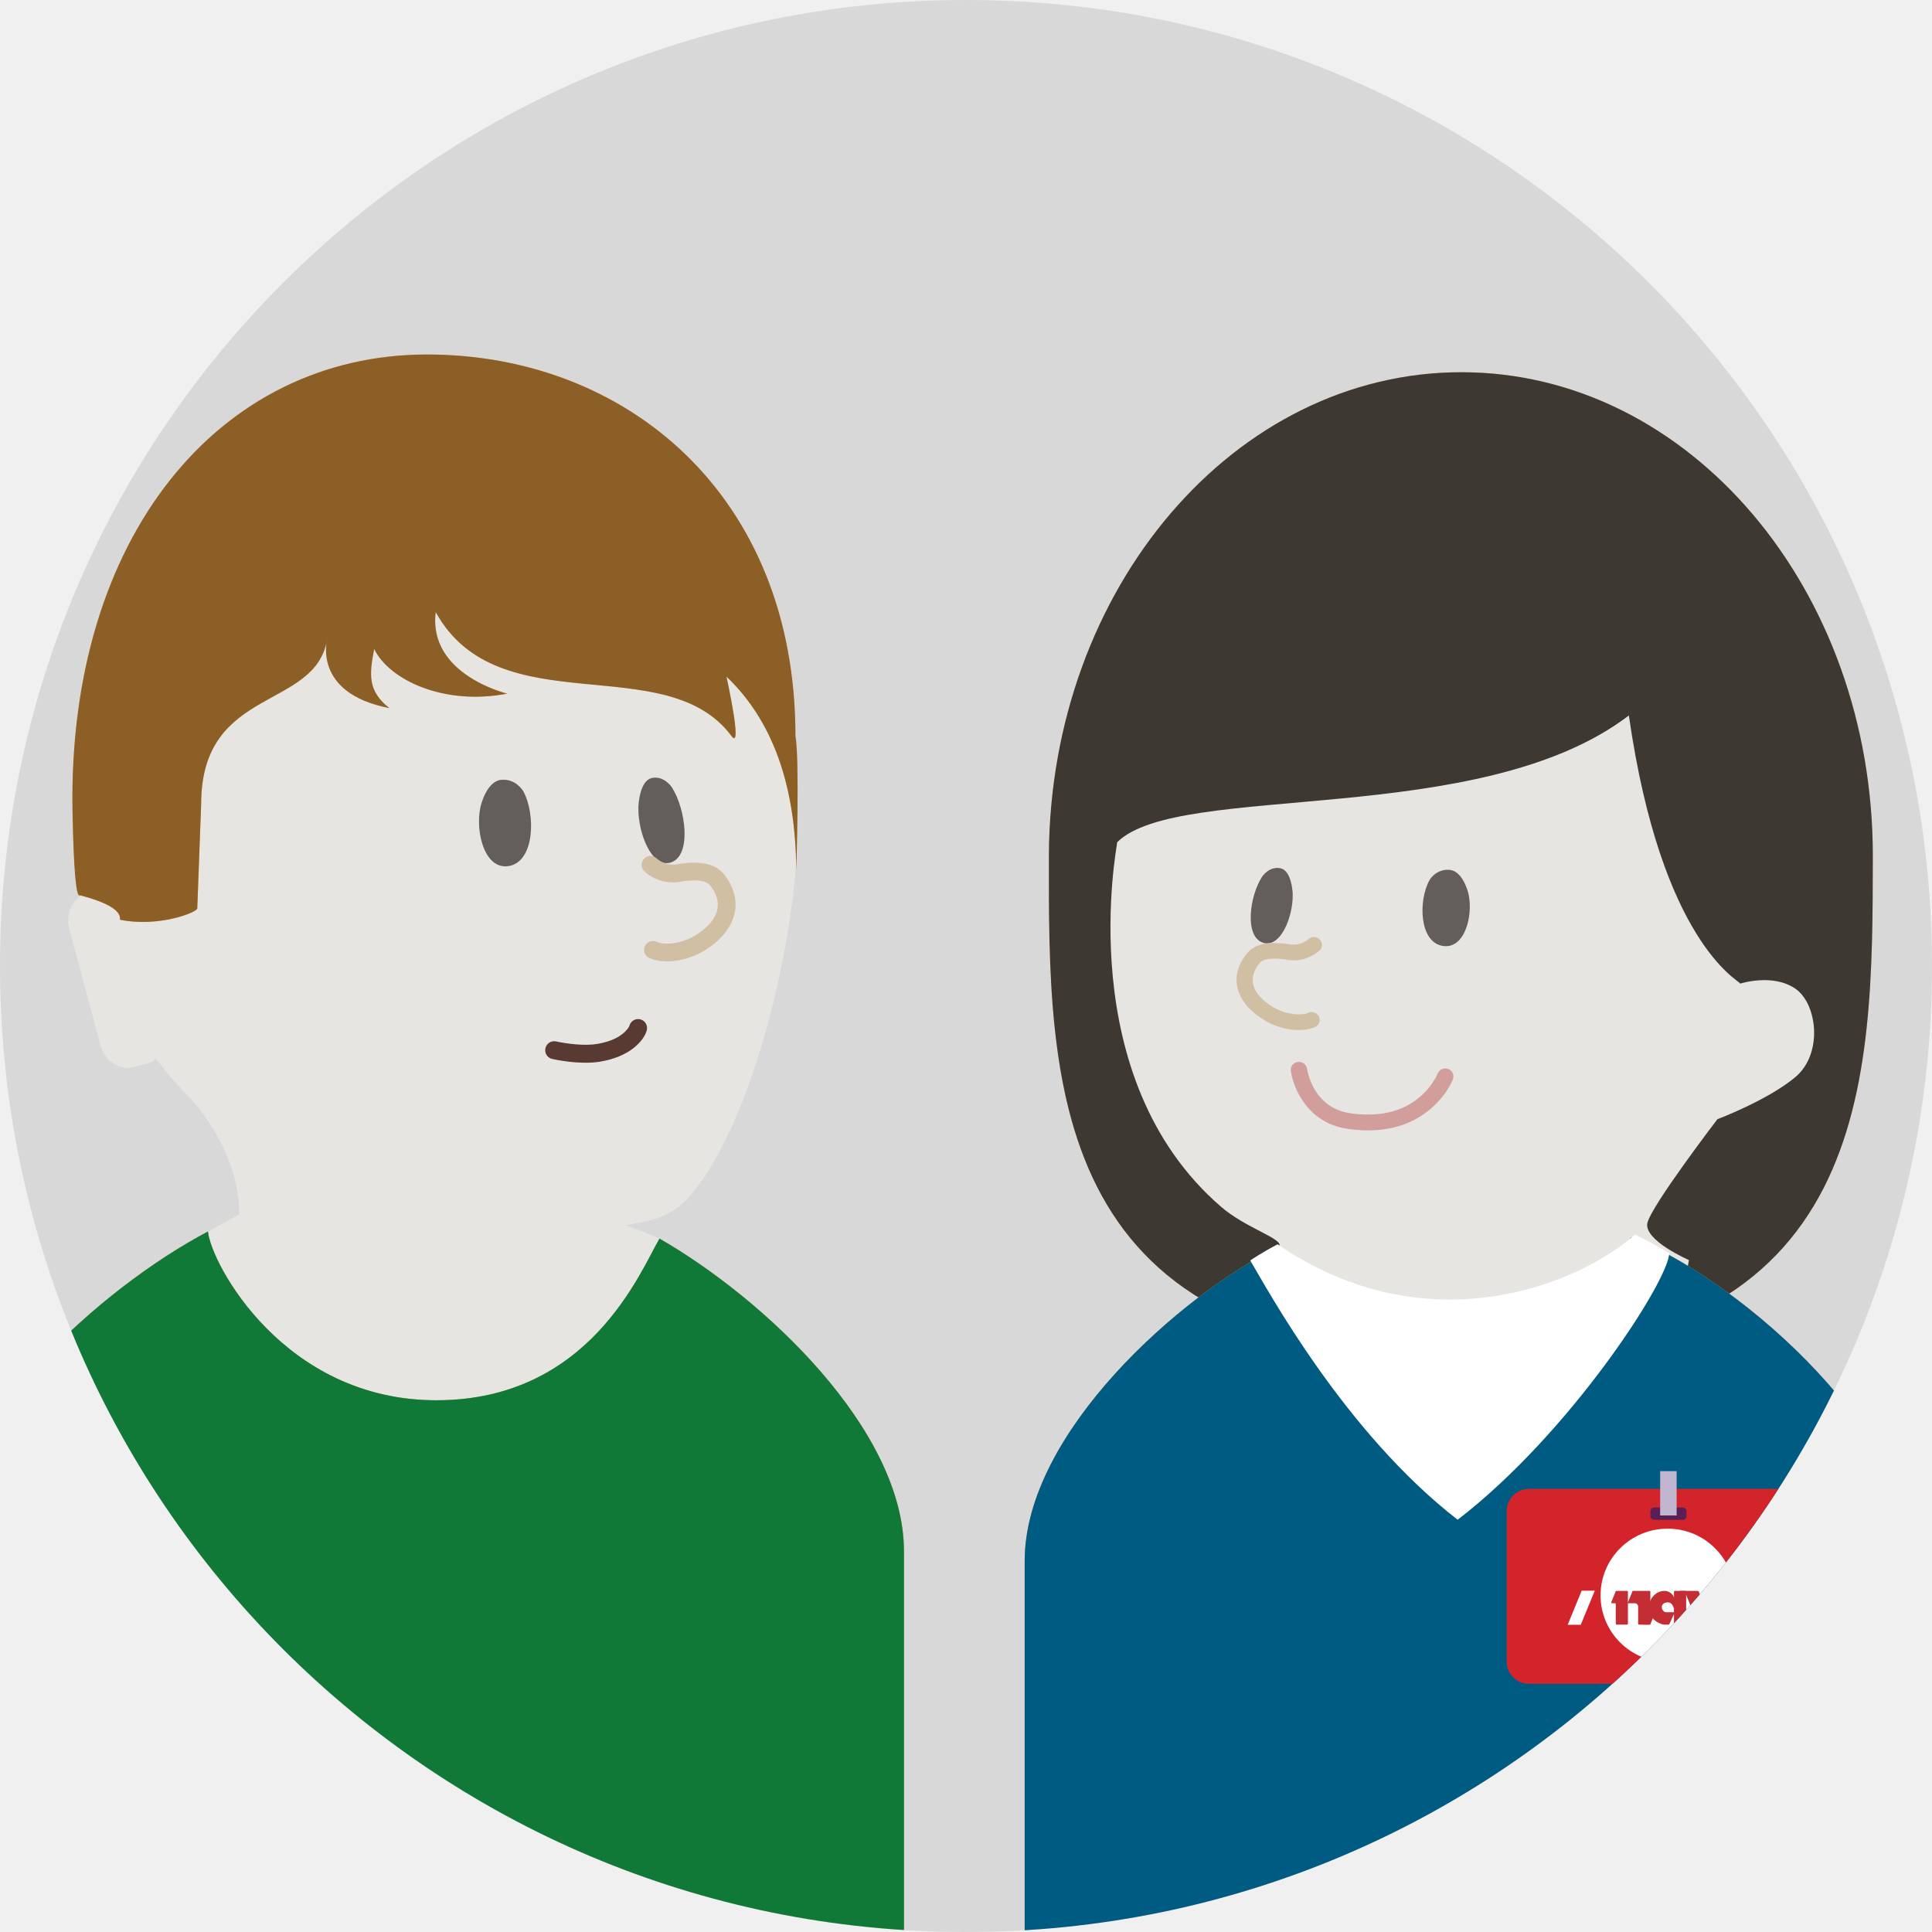
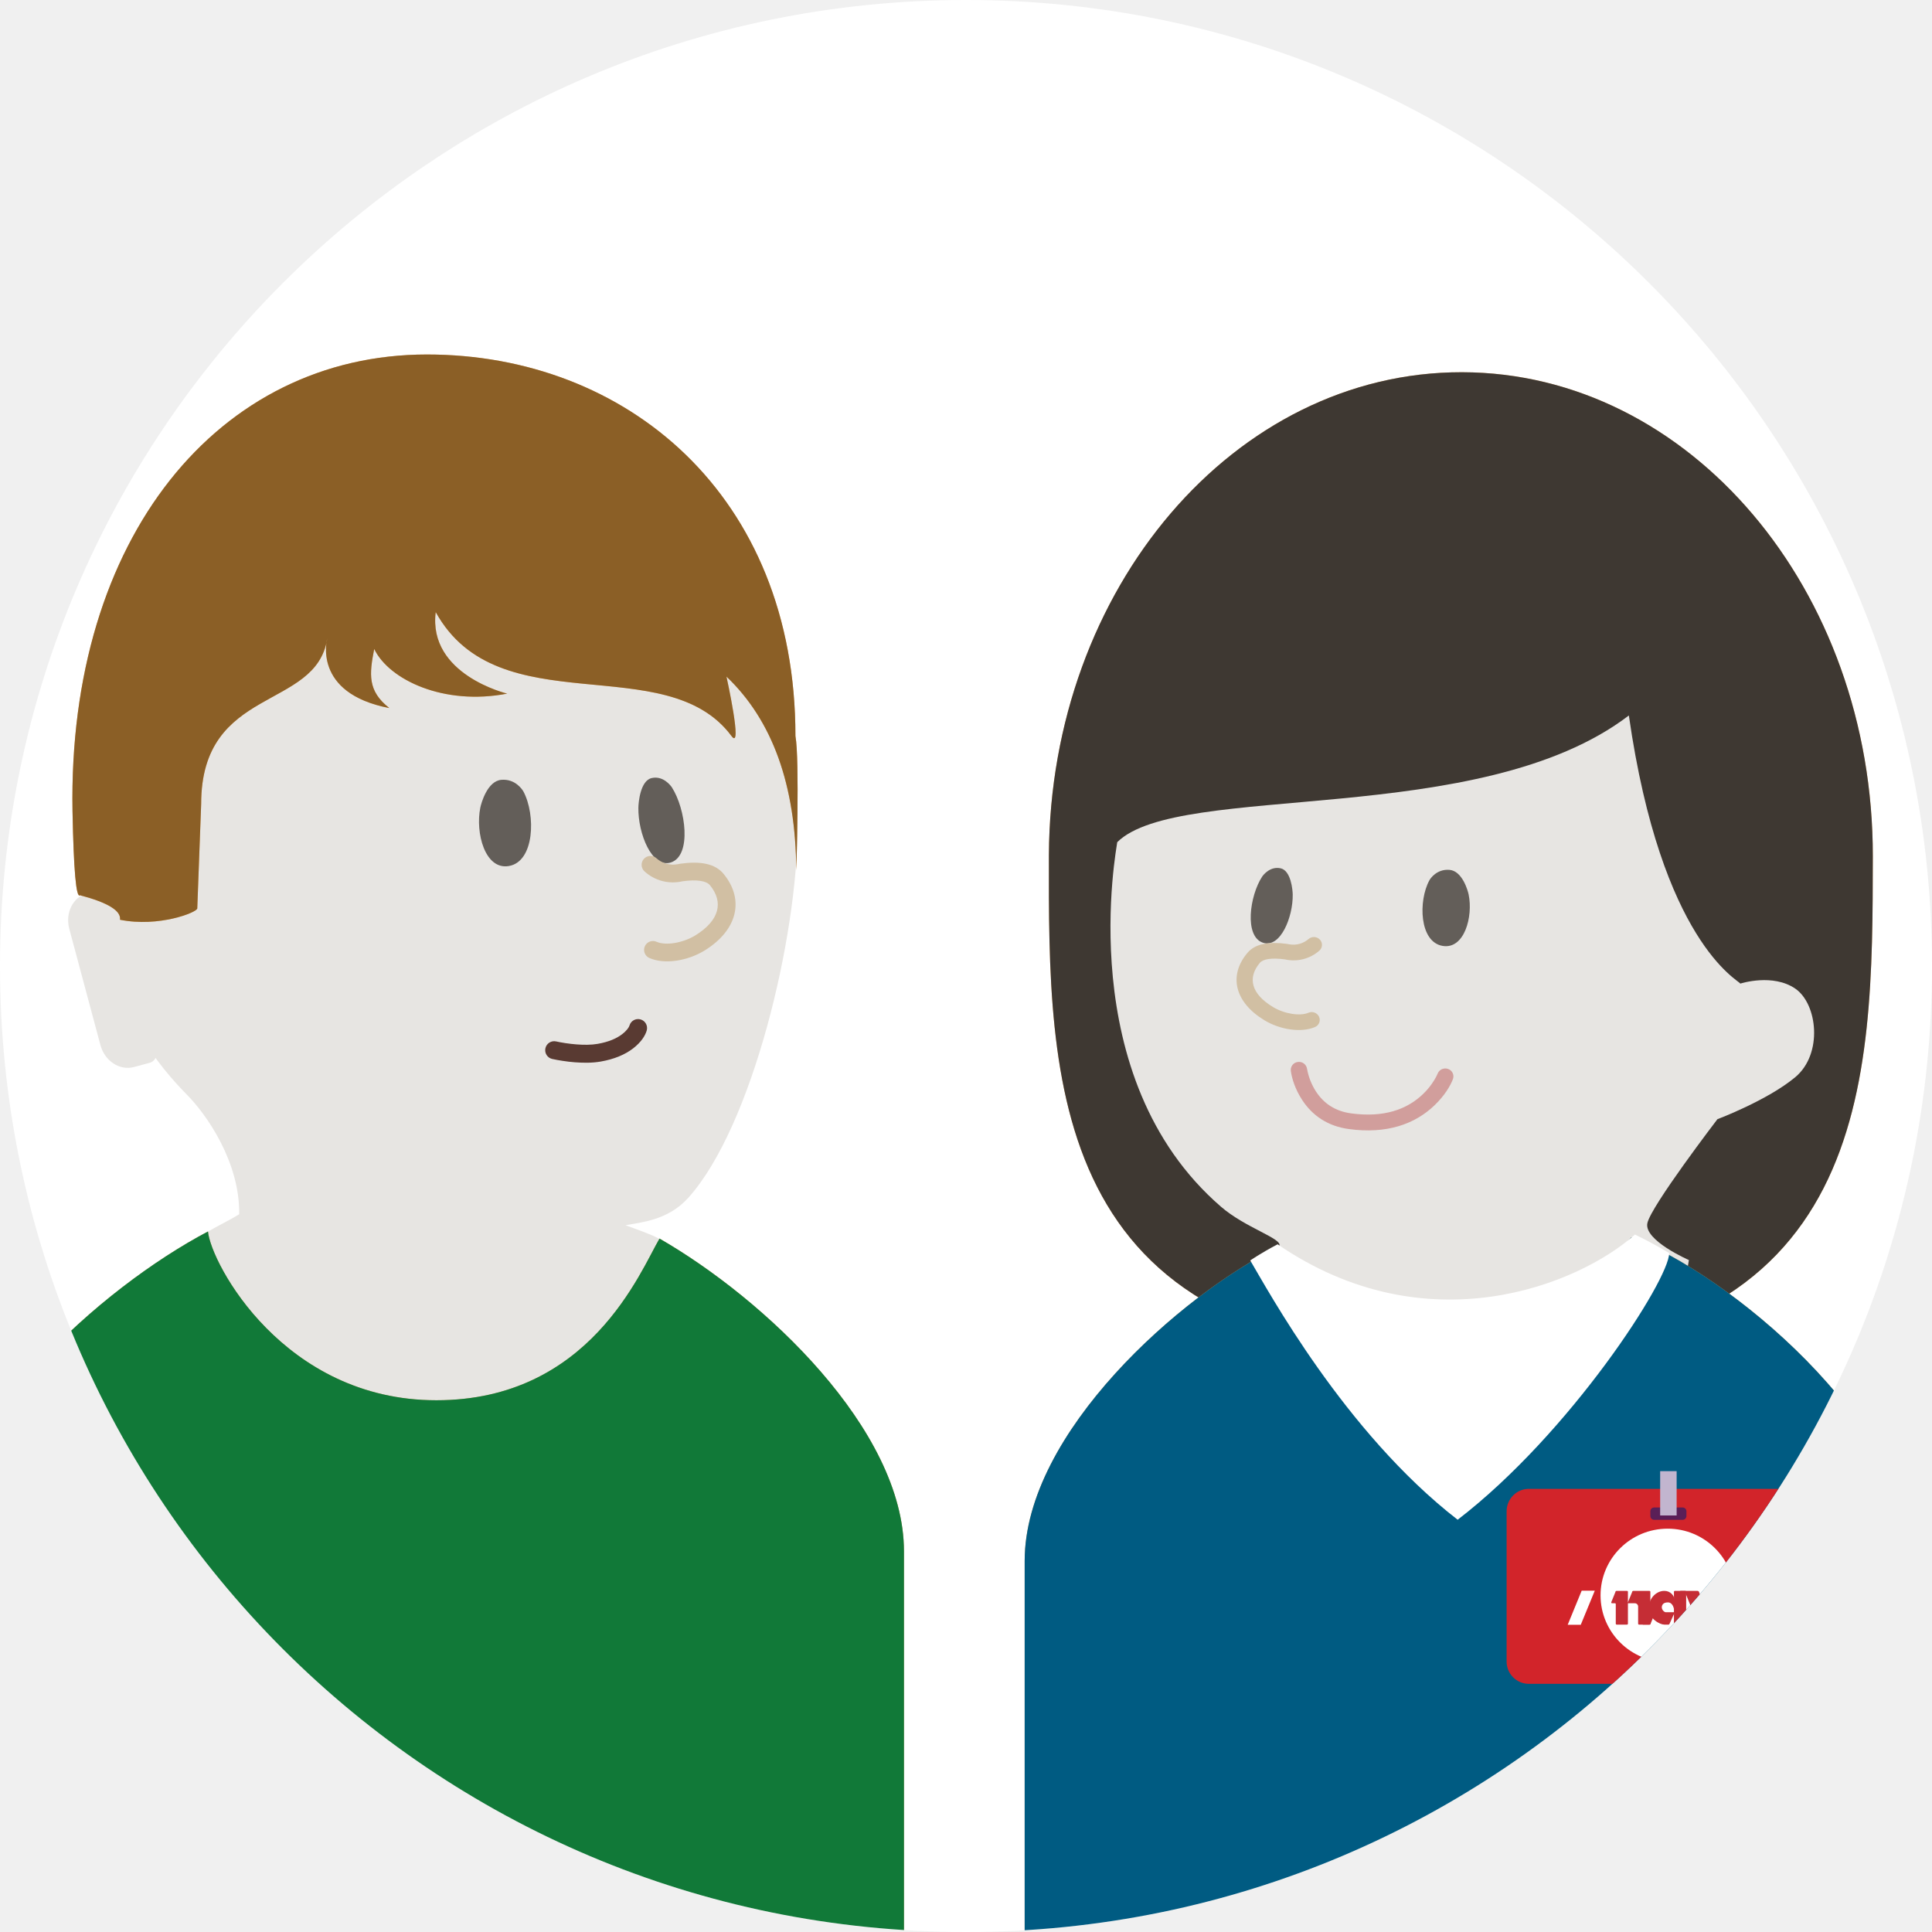
<svg xmlns="http://www.w3.org/2000/svg" xmlns:xlink="http://www.w3.org/1999/xlink" width="109" height="109">
  <defs>
    <circle id="a" cx="54.5" cy="54.5" r="54.5" />
    <path d="M23.307 0c12.823.022 23.2 12.254 23.178 27.323-.019 12.681.023 27.8-22.228 28.221-.166.007-.344.007-.515.01-.175.002-.34.01-.519.01-.231 0-.403-.01-.585-.011-.164-.005-.333-.005-.492-.012C-.104 55.046-.018 39.928.001 27.247.07 12.178 10.484-.021 23.307 0z" id="c" />
    <path d="M14.319.957C8.845 3.627 0 11.44 0 18.674v23.413h38c6.627 0 12-5.373 12-12V18.674C50 10.867 39.518 2.386 34.226.422c-3.333 4.01-14.44 5.337-19.907.535z" id="e" />
    <path d="M39.267.479C45.264 3.639 54 11.353 54 18.523V31c0 6.627-5.373 12-12 12H0V18.523C0 11.64 7.913 4.256 13.792.879 14.87 2.71 17.718 10 26.383 10c8.602 0 12.709-7.71 12.884-9.521z" id="g" />
    <path d="M.075 29.104c.032-4.818 1.345-8.462 3.94-10.933 0 0-.939 4.237-.286 3.356 3.694-4.975 13.14-.574 16.689-6.994.446 3.534-4.032 4.6-4.032 4.6 3.57.69 6.664-.777 7.502-2.52.276 1.421.386 2.364-.854 3.335 4.388-.847 3.501-3.93 3.501-3.93.625 4.09 7.116 2.649 7.116 9.344l.219 5.888c0 .219 2.162 1.082 4.359.641-.068-.507.684-.968 2.255-1.383.22.192.36-1.389.425-4.743C41.18 10.326 32.65 0 20.909 0 9.704 0 .117 7.897.123 21.527c-.244 1.306-.047 7.678-.047 7.577z" id="i" />
  </defs>
  <g fill="none" fill-rule="evenodd">
    <mask id="b" fill="#fff">
      <use xlink:href="#a" />
    </mask>
-     <use fill="#D8D8D8" fill-rule="nonzero" xlink:href="#a" />
+     <use fill="#FFF" fill-rule="nonzero" xlink:href="#a" />
    <g mask="url(#b)">
      <g transform="translate(59.176 21)">
        <mask id="d" fill="#fff">
          <use xlink:href="#c" />
        </mask>
        <use fill="#F5B773" xlink:href="#c" />
        <g mask="url(#d)" fill="#3E3832">
          <path d="M-8.97-11.25h62v74h-62z" />
        </g>
      </g>
      <path d="M98.185 55.493c-.105-.202-4.449-2.328-6.288-15.128-8.395 6.421-25.393 3.7-28.865 7.15-.012.25-2.596 13.256 5.854 20.566 1.37 1.187 3.436 1.78 3.298 2.2-1.136.52-2.81 1.732-2.81 1.732S73.355 94.587 82.5 94.587c9.175 0 12.784-23.497 12.784-23.497s-2.548-1.11-2.342-2.082c.207-.973 3.952-5.865 3.952-5.865s2.825-1.062 4.393-2.372c1.568-1.31 1.256-4.132 0-4.994-1.266-.867-3.059-.298-3.102-.284z" fill="#E7E5E2" />
      <g transform="translate(57.81 69.39)">
        <mask id="f" fill="#fff">
          <use xlink:href="#e" />
        </mask>
        <use fill="#D8A25D" xlink:href="#e" />
        <g mask="url(#f)" fill="#005B82">
          <path d="M-30.556 70.174h117v-96h-117z" />
        </g>
      </g>
      <path d="M70.537 71.114c.965 1.617 5.304 9.668 11.701 14.627 6.354-4.883 11.935-13.538 11.935-15.045a24.291 24.291 0 0 0-1.932-1.045c-3.164 2.822-11.72 6.333-20.16.55-.993.523-1.544.913-1.544.913z" fill="#FFF" />
      <g>
        <path d="M81.108 60.574a2.415 2.415 0 0 1-.173.336 3.9 3.9 0 0 1-.636.801c-.927.9-2.245 1.35-4.068 1.104-.905-.122-1.544-.56-1.982-1.228a3.498 3.498 0 0 1-.508-1.285.458.458 0 0 0-.515-.388.45.45 0 0 0-.4.5c.056.427.242 1.037.646 1.653.576.878 1.443 1.473 2.632 1.633 2.114.286 3.718-.263 4.846-1.357.556-.539.878-1.08 1.022-1.462a.443.443 0 0 0-.273-.573.464.464 0 0 0-.591.266z" fill="#D19E9C" fill-rule="nonzero" />
        <path d="M71.26 53.188c.983.315 1.694-1.457 1.673-2.723-.004-.24-.094-1.347-.683-1.477-.588-.13-.98.377-1.04.467-.706 1.072-1.026 3.386.05 3.733M81.4 53.368c1.215.196 1.719-1.652 1.457-2.906-.05-.238-.364-1.328-1.08-1.386-.717-.058-1.083.493-1.134.59-.63 1.15-.573 3.488.757 3.702" fill="#635E59" />
        <path d="M74.434 53.635a2.207 2.207 0 0 1-1.943.492c-.734-.1-1.23-.023-1.412.194-.714.851-.486 1.752.74 2.493.644.389 1.53.526 2 .324a.46.46 0 0 1 .6.225.436.436 0 0 1-.232.582c-.776.333-1.969.15-2.848-.382-1.666-1.006-2.047-2.51-.965-3.8.444-.528 1.222-.648 2.243-.51.072.015.098.02.13.025a1.308 1.308 0 0 0 1.078-.299.464.464 0 0 1 .642.033.432.432 0 0 1-.033.623z" fill="#D1BFA3" fill-rule="nonzero" />
      </g>
      <g>
        <g fill="#E7E5E2">
          <path d="M8.44 59.963c.31-.083.485-.429.391-.78l-2.025-7.558c-.24-.895-1.087-1.45-1.884-1.237-.8.215-1.254 1.116-1.014 2.012l1.758 6.561c.241.9 1.086 1.454 1.888 1.24l.886-.238z" />
          <path d="M11.718 69.495c-1.03.757 1.896 17.491 13.693 17.505 11.378.013 11.833-16.331 11.802-17.1-.522-.284-1.254-.524-1.923-.776.877-.166 2.394-.268 3.544-1.548C42.444 63.556 45 52.873 45 46.626 45 33.58 37.58 23 25.987 23 14.395 23 5 33.58 5 46.625c0 6.669 1.962 11.517 5.548 15.138 1.106 1.116 2.988 3.798 2.947 6.742-.596.371-1.157.619-1.777.99z" />
        </g>
        <g transform="matrix(-1 0 0 1 51 69)">
          <mask id="h" fill="#fff">
            <use xlink:href="#g" />
          </mask>
          <use fill="#D8A25D" xlink:href="#g" />
          <g mask="url(#h)">
            <path fill="#117938" d="M-33 72H93V-28H-33z" />
          </g>
        </g>
        <g transform="matrix(-1 0 0 1 45 20)">
          <mask id="j" fill="#fff">
            <use xlink:href="#i" />
          </mask>
          <use fill="#F6B873" xlink:href="#i" />
          <g mask="url(#j)" fill="#8B5F26">
            <path d="M-14-29h69v79h-69z" />
          </g>
        </g>
        <path d="M37.856 48.656c-1.082.358-1.864-1.651-1.84-3.085.003-.272.102-1.527.75-1.674.647-.148 1.078.427 1.143.529.778 1.215 1.13 3.837-.053 4.23M28.701 48.861c-1.337.222-1.89-1.873-1.603-3.294.056-.27.4-1.505 1.189-1.571.789-.066 1.19.559 1.248.668.693 1.305.63 3.954-.833 4.197" fill="#635E59" />
        <path d="M36.364 49.163a2.374 2.374 0 0 0 2.137.558c.807-.113 1.353-.026 1.553.22.786.964.534 1.986-.813 2.825-.709.44-1.684.596-2.2.367a.5.5 0 0 0-.406.915c.854.378 2.167.169 3.134-.433 1.832-1.14 2.25-2.845 1.06-4.306-.488-.6-1.343-.735-2.466-.578l-.143.028a1.402 1.402 0 0 1-1.187-.34.5.5 0 1 0-.669.744z" fill="#D1BFA3" fill-rule="nonzero" />
        <path d="M31.38 58.756c.097.023.276.058.51.094.426.064.852.1 1.243.094.214-.004.41-.02.584-.051.614-.107 1.066-.3 1.386-.548.27-.209.385-.395.41-.483a.506.506 0 1 1 .974.276c-.08.285-.311.657-.764 1.008-.454.351-1.06.61-1.832.745-.23.04-.477.061-.74.066a8.517 8.517 0 0 1-1.413-.106 8.334 8.334 0 0 1-.586-.107.506.506 0 1 1 .228-.988z" fill="#593A32" fill-rule="nonzero" />
      </g>
    </g>
    <g mask="url(#b)">
      <path d="M101.748 95H86.25A1.26 1.26 0 0 1 85 93.73V85.27c0-.702.56-1.271 1.251-1.271h15.497c.691 0 1.252.57 1.252 1.271v8.458c0 .703-.56 1.271-1.252 1.271" fill="#D2242A" />
      <path d="M97.864 90.008a3.772 3.772 0 0 1-3.78 3.763c-2.091 0-3.784-1.686-3.784-3.763s1.693-3.763 3.784-3.763a3.772 3.772 0 0 1 3.78 3.763M89.184 91.667h-.737l.788-1.923h.74zM98.48 91.667h-.456l.788-1.923h.457zM99.743 91.667h-.194l.787-1.923h.193z" fill="#FFF" />
      <path d="M91.21 91.658h.581c.03 0 .054-.023.054-.052v-1.8a.052.052 0 0 0-.054-.051h-.586c-.04 0-.068.03-.068.068l-.23.566a.046.046 0 0 0 .04.064h.165c.025 0 .047.019.047.046v1.107c0 .029.023.052.052.052" fill="#C52D35" />
      <path d="M92.472 91.658h.583c.03 0 .055-.023.055-.052v-1.8c0-.028-.025-.051-.055-.051h-.906a.068.068 0 0 0-.068.068l-.232.566-.08.064h.464c.103 0 .187.081.187.186v.967c0 .029.023.052.052.052M95.076 89.755h-.582a.053.053 0 0 0-.053.052v1.799c0 .029.024.052.053.052h.588c.04 0 .068-.03.068-.068l.23-.566c.015-.031-.007-.065-.043-.065h-.16a.045.045 0 0 1-.046-.045v-1.107c0-.03-.026-.052-.055-.052" fill="#C52D35" />
      <path d="M92.681 91.658h.383c.037 0 .067-.031.067-.067l.23-.568a.046.046 0 0 0-.042-.065h-.161l-.477.7zM96.634 89.755h.693c.034 0 .058.032.043.062l-.733 1.812c-.005.018-.022.029-.042.029h-.627l.621-1.872a.05.05 0 0 1 .045-.031" fill="#C52D35" />
      <path d="M95.766 89.755h-.979c-.069 0 .282.067.306.13l.693 1.713c.014.038.05.06.089.06h.593l-.61-1.839a.094.094 0 0 0-.092-.064M94.488 90.365c0 .383-.049.406-.049.406s-.055-.367-.34-.367c-.28 0-.343.162-.343.283 0 .14.142.272.222.272h.51l-.301.664a.061.061 0 0 1-.056.035h-.232c-.242 0-.875-.316-.875-.928 0-.613.47-.975.863-.975a.58.58 0 0 1 .6.61z" fill="#C52D35" />
      <path d="M94.931 85.746h-1.606a.214.214 0 0 1-.215-.214v-.27c0-.117.096-.213.215-.213h1.606c.12 0 .215.096.215.214v.27a.214.214 0 0 1-.215.213" fill="#5A1F57" />
      <path fill="#C2B5CF" d="M93.663 85.5h.93V83h-.93z" />
    </g>
  </g>
</svg>
